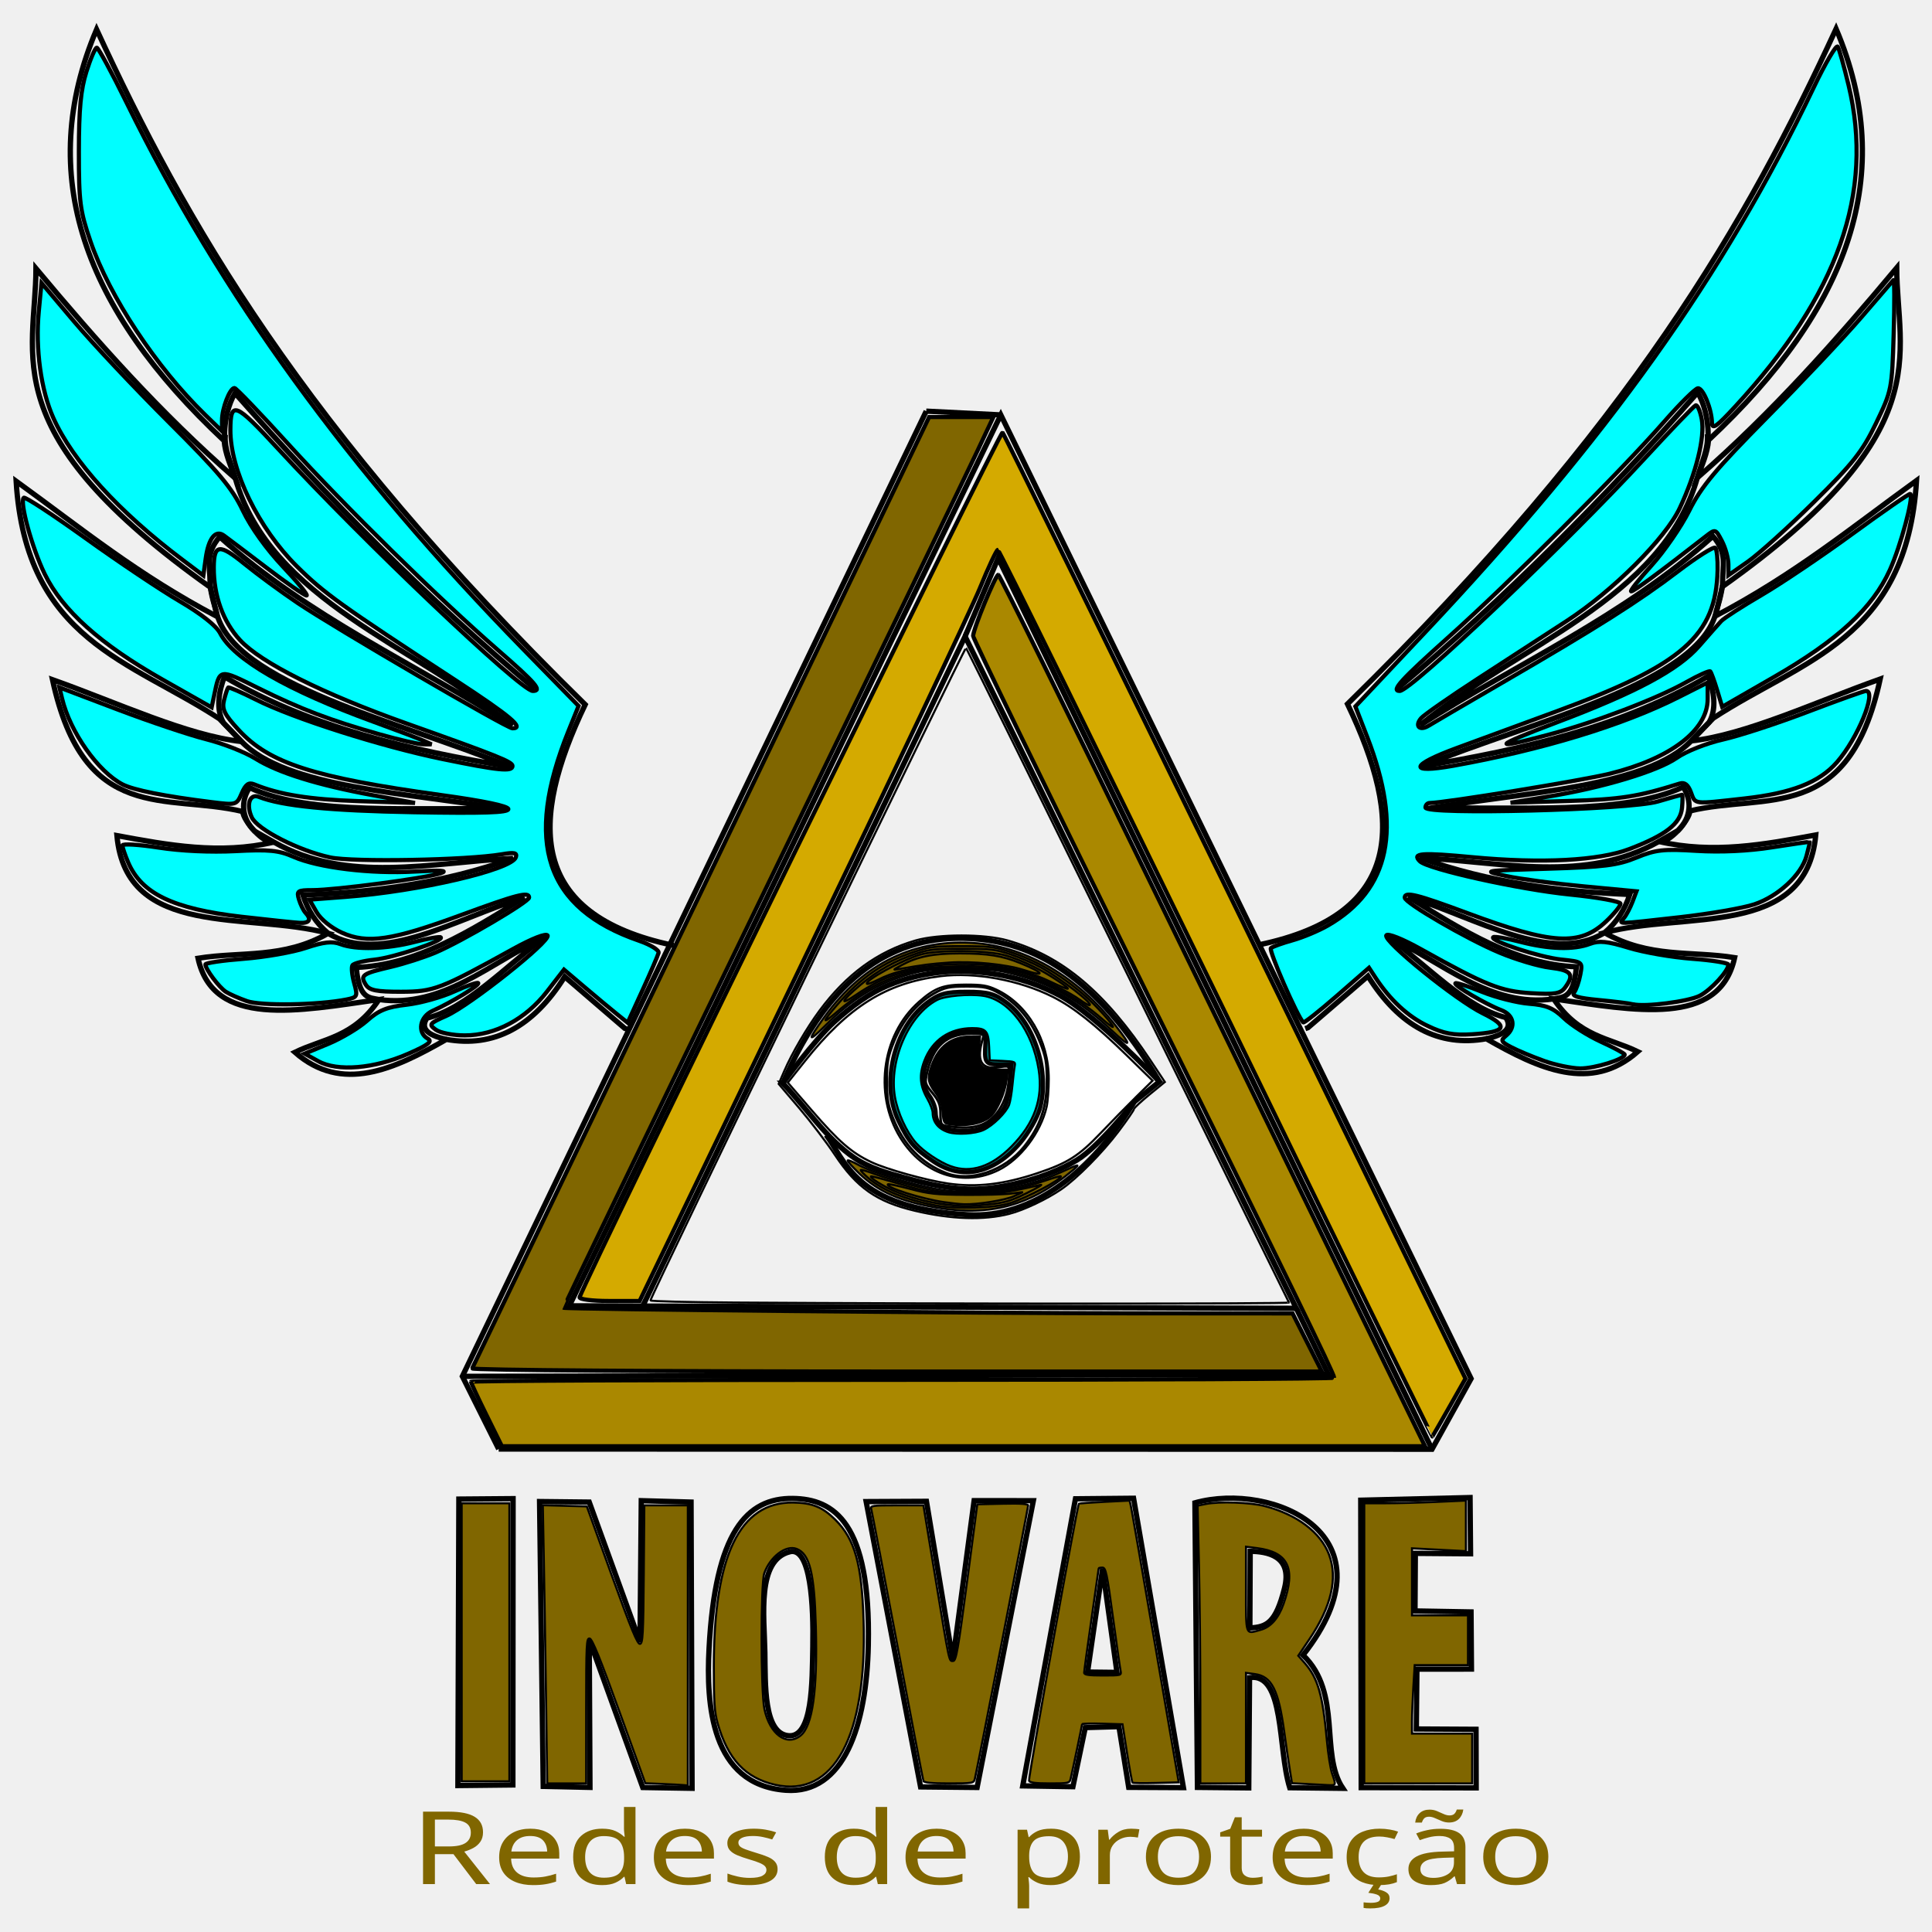
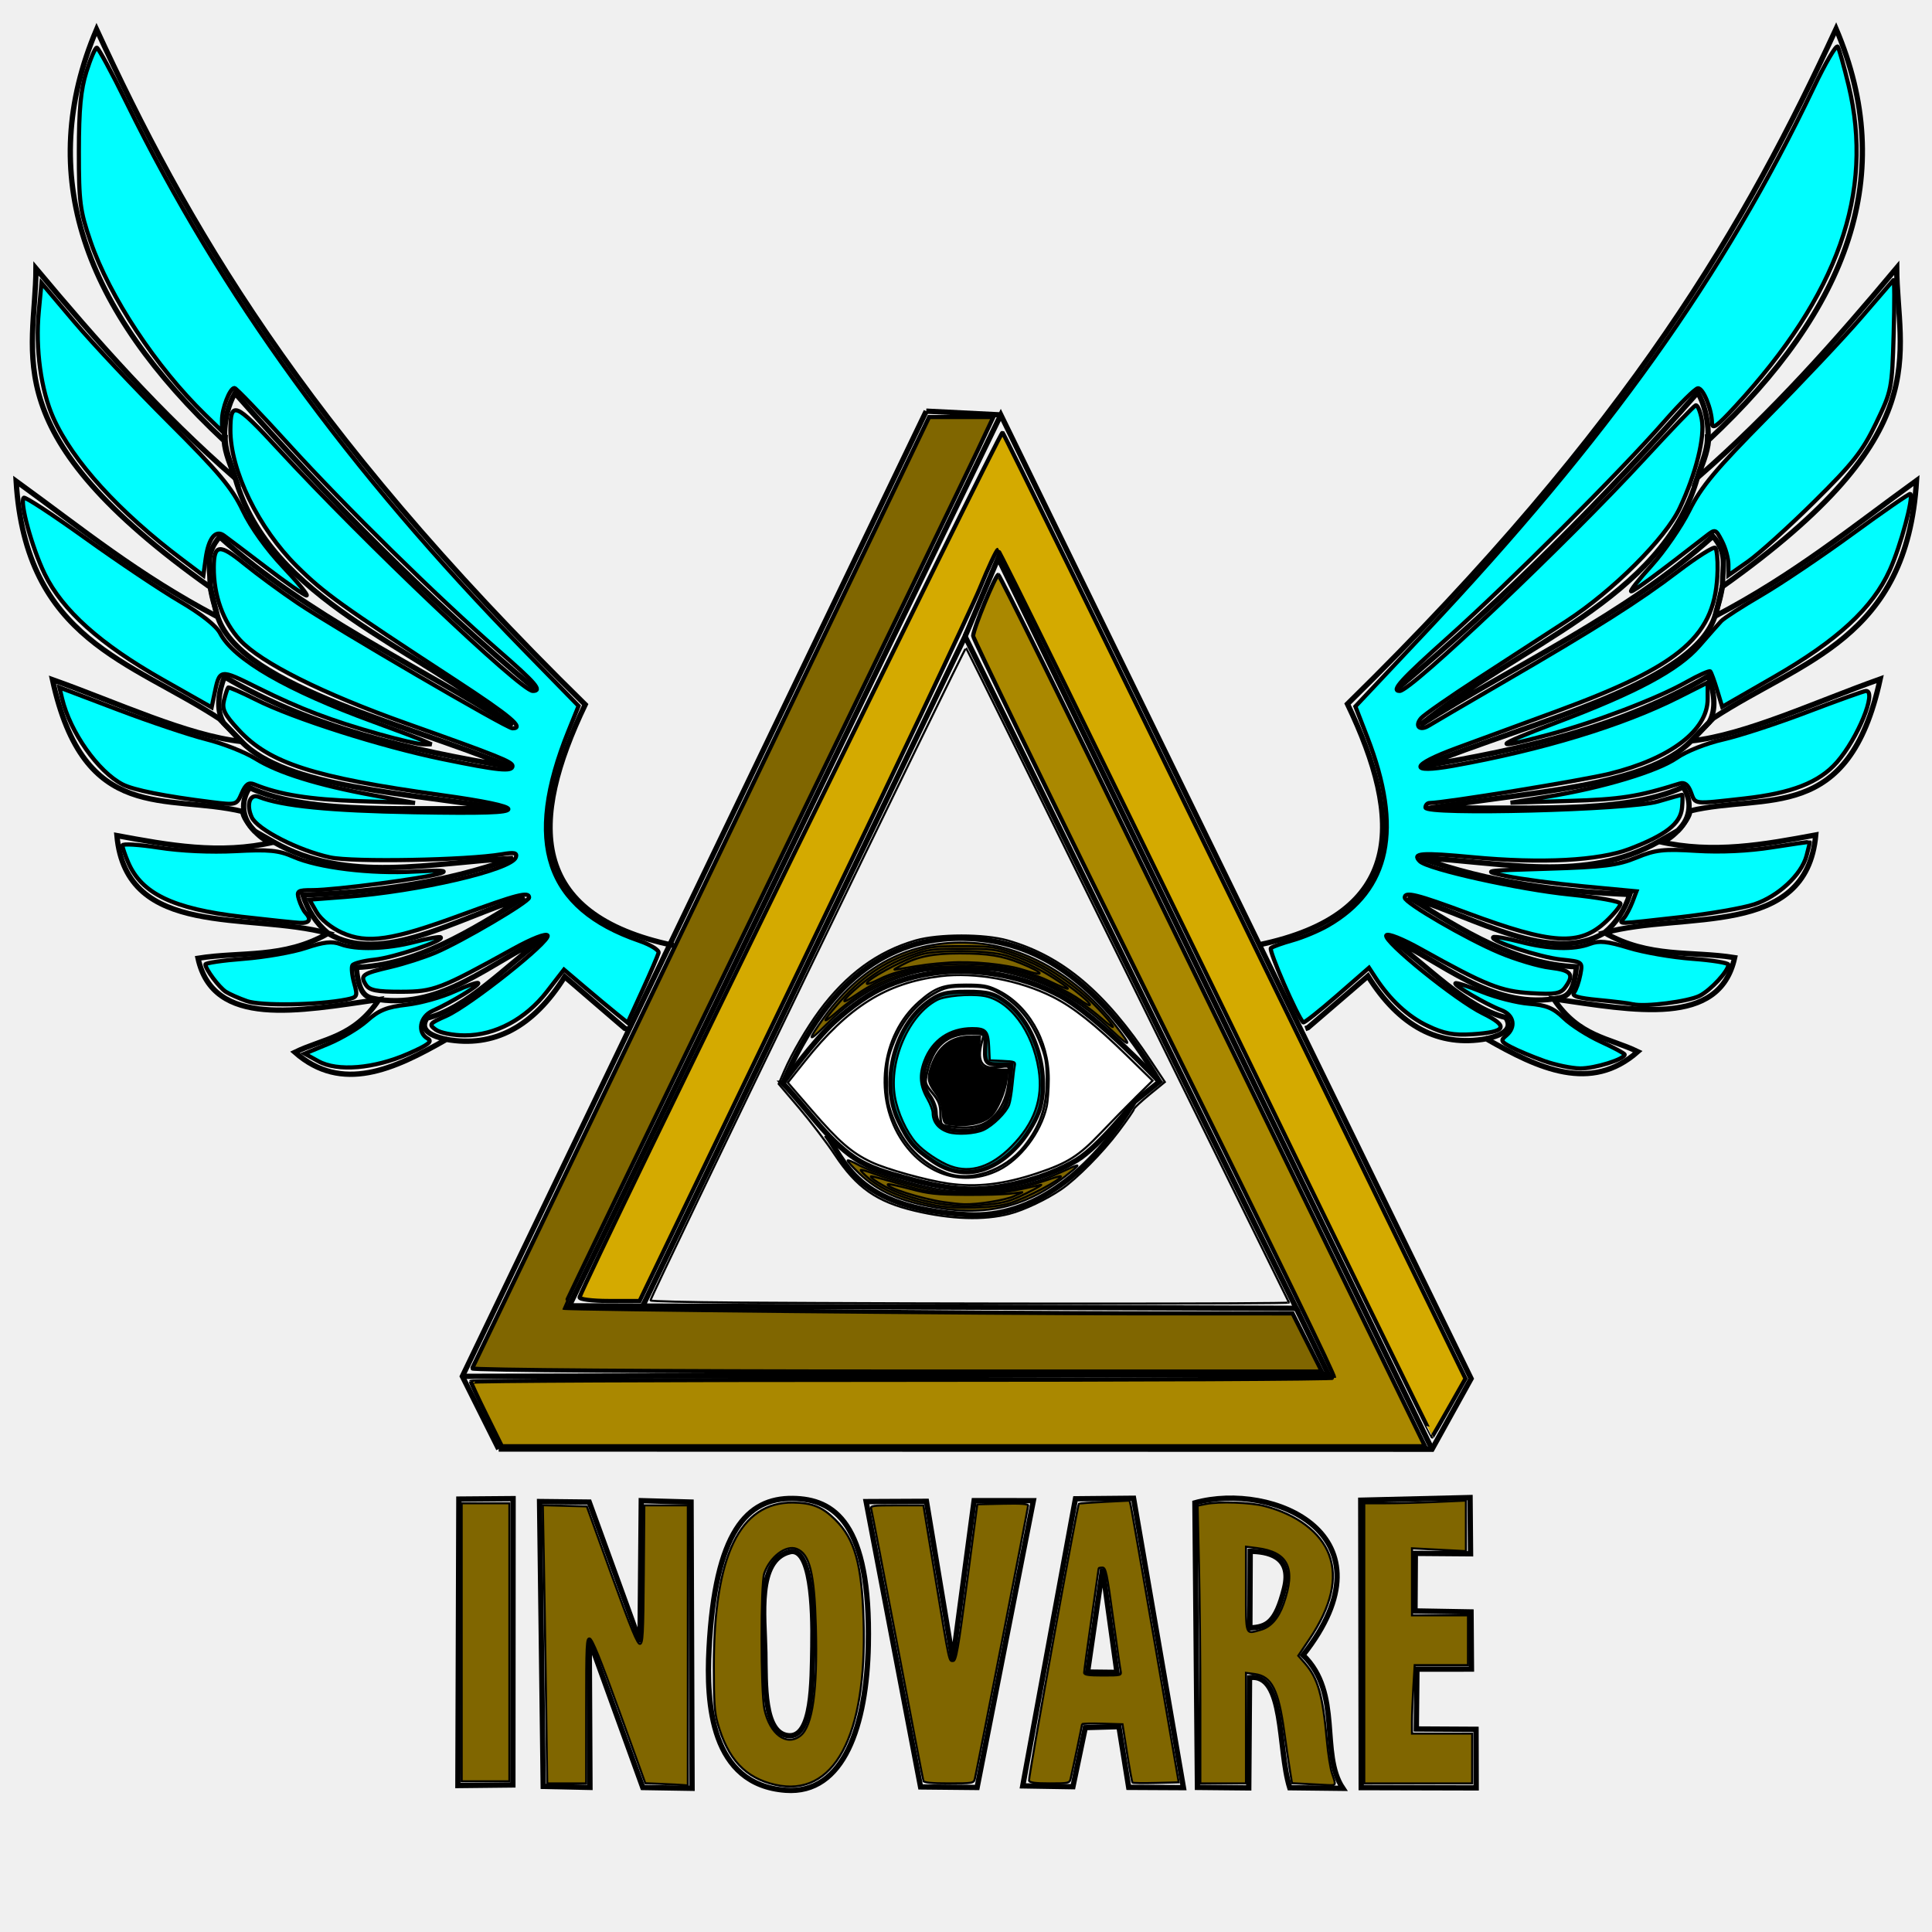
<svg xmlns="http://www.w3.org/2000/svg" width="600px" height="600px" viewBox="0 0 600 600" version="1.1" id="SVGRoot">
  <defs id="defs60090" />
  <g id="layer1">
    <path style="fill:none;stroke:#000000;stroke-width:1.643px;stroke-linecap:butt;stroke-linejoin:miter;stroke-opacity:1" d="m 154.869,450.008 289.855,0.061 12.135,-21.924 L 310.811,128.852 176.814,405.529 402.582,406.31 299.718,197.649 199.403,406.025 l -0.594,0.484" id="path259" />
    <path style="fill:none;stroke:#000000;stroke-width:1.643px;stroke-linecap:butt;stroke-linejoin:miter;stroke-opacity:1" d="m 287.652,127.686 -144.064,299.748 11.281,22.574 v 0" id="path261" />
    <path style="fill:none;stroke:#000000;stroke-width:1.643px;stroke-linecap:butt;stroke-linejoin:miter;stroke-opacity:1" d="m 143.588,427.434 268.962,-0.578 -9.969,-20.545 v 0" id="path263" />
    <path style="fill:none;stroke:#000000;stroke-width:1.643px;stroke-linecap:butt;stroke-linejoin:miter;stroke-opacity:1" d="M 299.718,197.649 309.992,173.32 444.724,450.068" id="path265" />
    <path style="fill:none;stroke:#000000;stroke-width:1.643px;stroke-linecap:butt;stroke-linejoin:miter;stroke-opacity:1" d="m 287.652,127.686 23.159,1.166 v 0" id="path267" />
    <path style="fill:none;stroke:#000000;stroke-width:1.643px;stroke-linecap:butt;stroke-linejoin:miter;stroke-opacity:1" d="m 243.105,336.42 c 0,0 9.919,-13.579 15.903,-18.999 5.232,-4.739 10.953,-9.041 17.195,-11.557 7.945,-3.202 16.55,-4.57 24.938,-4.161 9.588,0.467 19.345,2.815 28.076,7.514 11.607,6.247 30.859,26.707 30.859,26.707 l -7.834,6.258 c 0,0 -10.833,13.85 -17.791,18.08 -9.492,5.771 -22.886,8.774 -31.113,9.009 -7.494,0.214 -14.991,-1.483 -22.294,-3.477 -5.39,-1.472 -10.946,-2.96 -15.737,-6.223 -8.555,-5.827 -14.802,-15.434 -22.203,-23.151 z" id="path269" />
    <path style="fill:none;stroke:#000000;stroke-width:1.643px;stroke-linecap:butt;stroke-linejoin:miter;stroke-opacity:1" d="M 315.645,351.957 Z" id="path911" />
    <path style="fill:none;stroke:#000000;stroke-width:1.643px;stroke-linecap:butt;stroke-linejoin:miter;stroke-opacity:1" d="m 243.105,336.42 c 14.769,-34.22 35.179,-46.16 58.202,-44.953 19.363,1.016 38.869,11.067 58.77,44.457 v 0" id="path4502" />
    <path style="fill:none;stroke:#000000;stroke-width:1.643px;stroke-linecap:butt;stroke-linejoin:miter;stroke-opacity:1" d="m 256.554,352.488 c 5.862,7.408 8.481,22.793 44.185,24.764 19.901,1.098 38.333,-13.391 51.504,-35.07" id="path5050" />
    <path style="fill:none;stroke:#000000;stroke-width:1.643px;stroke-linecap:butt;stroke-linejoin:miter;stroke-opacity:1" d="m 391.01,293.416 c 45.345,-9.486 44.832,-38.541 27.464,-74.788 88.674,-86.969 124.207,-150.116 151.743,-209.678 19.102,45.041 4.171,86.781 -39.627,127.742 -0.298,4.003 -2.066,7.832 -3.468,11.704 23.432,-20.441 43.058,-42.647 61.917,-65.208 0.089,27.351 13.368,51.07 -54.167,99.027 l -2.132,9.097 c 24.726,-12.981 42.101,-27.32 62.459,-42.076 -3.041,49.431 -35.558,55.713 -63.122,73.793 l -6.862,7.074 c 16.9,-1.876 38.725,-12.126 58.695,-19.222 -9.827,45.313 -35.389,35.265 -59.103,40.96 -0.066,2.801 -6.522,10.302 -9.646,9.491 16.865,3.915 32.798,0.921 48.738,-2.024 -2.904,32.248 -40.83,23.626 -65.599,30.356 13.869,7.955 26.972,5.579 40.411,7.737 -4.726,21.741 -31.174,16.397 -56.203,12.822 7.838,11.812 17.254,12.062 26.115,16.377 -14.584,12.829 -30.743,5.324 -47.042,-4.004 -14.73,2.647 -26.979,-3.845 -36.752,-19.46 l -18.64,16.03 -0.818,0.284" id="path5903" />
    <path style="fill:none;stroke:#000000;stroke-width:1.643px;stroke-linecap:butt;stroke-linejoin:miter;stroke-opacity:1" d="m 434.134,213.726 c 33.186,-27.849 63.96,-58.794 93.096,-91.84 4.326,7.294 3.118,17.678 3.016,12.984 0.353,4.323 -1.606,8.188 -3.126,13.526 -10.769,37.824 -56.051,52.087 -86.067,76.81 30.407,-19.346 63.115,-33.733 90.927,-58.672 4.497,5.113 2.999,9.332 2.987,14.213 -0.006,3.102 -1.943,9.019 -1.943,9.019 -4.813,22.347 -57.11,34.182 -91.392,48.209 31.473,-5.314 61.835,-12.069 88.885,-27.986 1.736,4.554 2.73,10.11 0.252,14.353 l -5.557,5.76 c -13.906,14.415 -51.608,15.904 -82.014,21.02 27.984,-0.865 60.233,2.227 79.53,-6.701 2.684,4.062 2.621,9.359 -1.573,13.489 l -5.997,3.42 c -22.796,12.999 -48.525,6.357 -74.244,5.047 21.889,7.832 43.591,10.501 65.228,11.412 -1.513,4.675 -4.049,8.684 -7.846,11.873 -16.554,10.058 -39.895,-4.731 -60.953,-11.16 16.834,10.536 33.672,21.051 52.222,21.742 -0.881,9.998 -4.114,9.341 -7.062,9.977 -19.689,2.799 -34.677,-11.532 -51.455,-19.339 12.185,9.061 24.323,22.147 36.581,25.112 1.924,2.917 0.408,5.208 -6.053,6.6 v 0" id="path7360" />
    <path style="fill:none;stroke:#000000;stroke-width:1.643px;stroke-linecap:butt;stroke-linejoin:miter;stroke-opacity:1" d="m 527.571,137.59 c 0,0 0,0 0,0 z" id="path11618" />
    <path style="fill:none;stroke:#000000;stroke-width:1.643px;stroke-linecap:butt;stroke-linejoin:miter;stroke-opacity:1" d="M 209.199,293.607 C 163.854,284.121 164.368,255.066 181.735,218.819 93.061,131.85 57.529,68.704 29.993,9.142 10.89,54.183 25.822,95.922 69.62,136.883 c 0.298,4.003 2.066,7.832 3.468,11.704 C 49.656,128.147 30.03,105.941 11.171,83.38 11.082,110.731 -2.197,134.449 65.338,182.407 l 2.132,9.097 C 42.743,178.522 25.368,164.184 5.01,149.428 c 3.041,49.431 35.558,55.713 63.122,73.793 l 6.862,7.074 c -16.9,-1.876 -38.725,-12.126 -58.695,-19.222 9.827,45.313 35.389,35.265 59.103,40.96 0.066,2.801 6.522,10.302 9.646,9.491 -16.865,3.915 -32.798,0.921 -48.738,-2.024 2.904,32.248 40.83,23.626 65.599,30.356 -13.869,7.955 -26.972,5.579 -40.411,7.737 4.726,21.741 31.174,16.397 56.203,12.822 -7.838,11.812 -17.254,12.062 -26.115,16.377 14.584,12.829 30.743,5.324 47.042,-4.004 14.73,2.647 26.979,-3.845 36.752,-19.46 l 18.64,16.03 0.818,0.285" id="path5903-3" />
    <path style="fill:none;stroke:#000000;stroke-width:1.643px;stroke-linecap:butt;stroke-linejoin:miter;stroke-opacity:1" d="m 166.075,213.917 c -33.186,-27.849 -63.96,-58.794 -93.096,-91.84 -4.326,7.294 -3.118,17.678 -3.016,12.984 -0.353,4.323 1.606,8.188 3.126,13.526 10.769,37.824 56.051,52.087 86.067,76.81 -30.407,-19.346 -63.115,-33.733 -90.927,-58.672 -4.497,5.113 -2.999,9.332 -2.987,14.213 0.006,3.102 1.943,9.019 1.943,9.019 4.813,22.347 57.11,34.182 91.392,48.209 -31.473,-5.314 -61.835,-12.069 -88.885,-27.986 -1.736,4.554 -2.73,10.11 -0.252,14.353 l 5.557,5.76 c 13.906,14.415 51.608,15.904 82.014,21.02 -27.984,-0.865 -60.233,2.227 -79.53,-6.701 -2.684,4.062 -2.621,9.359 1.573,13.489 l 5.997,3.42 c 22.796,12.999 48.525,6.358 74.244,5.047 -21.889,7.832 -43.591,10.501 -65.228,11.412 1.513,4.675 4.049,8.685 7.846,11.873 16.554,10.058 39.895,-4.731 60.953,-11.16 -16.834,10.536 -33.672,21.051 -52.222,21.742 0.881,9.998 4.114,9.341 7.062,9.977 19.69,2.799 34.677,-11.532 51.455,-19.339 -12.185,9.061 -24.323,22.147 -36.581,25.112 -1.924,2.917 -0.408,5.208 6.053,6.6 v 0" id="path7360-6" />
    <path style="fill:none;stroke:#000000;stroke-width:1.643px;stroke-linecap:butt;stroke-linejoin:miter;stroke-opacity:1" d="m 72.638,137.781 c 0,0 0,0 0,0 z" id="path11618-1" />
    <path style="fill:none;stroke:#000000;stroke-width:1.643px;stroke-linecap:butt;stroke-linejoin:miter;stroke-opacity:1" d="m 142.5,465.551 -0.298,88.966 17.076,-0.181 0.07,-88.921 z" id="path15143" />
    <path style="fill:none;stroke:#000000;stroke-width:1.643px;stroke-linecap:butt;stroke-linejoin:miter;stroke-opacity:1" d="M 158.641,466.775 Z" id="path15145" />
    <path style="fill:none;stroke:#000000;stroke-width:1.643px;stroke-linecap:butt;stroke-linejoin:miter;stroke-opacity:1" d="M 158.641,466.775 Z" id="path15147" />
    <path style="fill:none;stroke:#000000;stroke-width:1.643px;stroke-linecap:butt;stroke-linejoin:miter;stroke-opacity:1" d="m 167.563,466.318 15.429,0.166 15.77,43.466 0.386,-43.903 15.468,0.436 0.316,88.891 -15.311,-0.248 -16.623,-45.94 0.225,45.908 -14.522,-0.313 z" id="path15787" />
    <path style="fill:none;stroke:#000000;stroke-width:1.643px;stroke-linecap:butt;stroke-linejoin:miter;stroke-opacity:1" d="m 220.2,512.028 c -0.893,17.021 0.471,42.237 23.792,43.953 18.191,1.339 25.156,-20.305 25.669,-45.062 0.791,-38.213 -10.736,-45.392 -23.443,-45.563 -14.32,-0.193 -24.116,10.431 -26.018,46.672 z" id="path16554" />
    <path style="fill:none;stroke:#000000;stroke-width:1.643px;stroke-linecap:butt;stroke-linejoin:miter;stroke-opacity:1" d="m 268.991,466.336 16.902,88.609 17.558,0.169 17.469,-89.063 -18.398,-0.02 -6.606,49.524 -8.195,-49.307 z" id="path17558" />
    <path style="fill:none;stroke:#000000;stroke-width:1.643px;stroke-linecap:butt;stroke-linejoin:miter;stroke-opacity:1" d="m 317.622,554.62 16.372,-89.156 18.044,-0.169 15.487,89.868 -16.998,-0.086 -3.027,-18.853 -10.455,0.297 -3.838,18.355 z" id="path17593" />
    <path style="fill:none;stroke:#000000;stroke-width:1.643px;stroke-linecap:butt;stroke-linejoin:miter;stroke-opacity:1" d="m 337.751,519.272 9.13,0.103 -4.466,-32.207 z" id="path17595" />
    <path style="fill:none;stroke:#000000;stroke-width:1.643px;stroke-linecap:butt;stroke-linejoin:miter;stroke-opacity:1" d="m 371.091,466.712 0.785,88.38 15.936,0.154 0.246,-34.25 c 10.996,-1.619 8.716,22.041 12.478,34.197 l 16.499,0.189 c -7.261,-10.833 -0.079,-29.542 -12.362,-41.379 29.432,-37.343 -9.43,-53.975 -33.582,-47.291 z" id="path18261" />
    <path style="fill:none;stroke:#000000;stroke-width:1.643px;stroke-linecap:butt;stroke-linejoin:miter;stroke-opacity:1" d="m 388.26,481.772 -0.1,23.796 c 5.187,-0.285 8.024,-1.496 10.74,-12.267 2.6,-10.309 -5.627,-11.463 -10.64,-11.529 z" id="path19588" />
    <path style="fill:none;stroke:#000000;stroke-width:1.643px;stroke-linecap:butt;stroke-linejoin:miter;stroke-opacity:1" d="m 422.589,465.9 0.145,89.257 35.709,0.088 -0.046,-18.194 -18.543,-0.102 0.188,-18.591 16.934,-0.004 -0.131,-17.756 -17.404,-0.306 0.108,-17.882 17.148,0.133 -0.154,-17.465 z" id="path19908" />
    <path style="fill:none;stroke:#000000;stroke-width:1.643px;stroke-linecap:butt;stroke-linejoin:miter;stroke-opacity:1" d="m 245.247,481.926 c -10.254,2.661 -7.909,19.747 -7.707,31.24 0.172,9.79 -0.445,25.041 7.253,25.862 7.641,0.815 7.425,-16.866 7.631,-27.663 0.238,-12.508 -0.577,-31.152 -7.176,-29.44 z" id="path504" />
-     <text xml:space="preserve" style="font-style:normal;font-weight:normal;font-size:35.824px;line-height:1.25;font-family:sans-serif;fill:#806600;fill-opacity:1;stroke:none;stroke-width:0.896" x="112.036" y="665.542" id="text10624" transform="scale(1.137452,0.8791578)">
-       <tspan id="tspan10622" style="font-style:normal;font-variant:normal;font-weight:normal;font-stretch:normal;font-family:AnjaliOldLipi;-inkscape-font-specification:AnjaliOldLipi;stroke-width:0.896" x="112.036" y="665.542">Redes de proteção</tspan>
-     </text>
    <path style="fill:none;fill-opacity:1;stroke:#000000;stroke-width:0.772" d="m 293.858,364.332 c -7.766,-3.043 -13.256,-8.732 -16.579,-17.181 -1.526,-3.881 -1.873,-6 -1.88,-11.471 -0.006,-5.776 0.298,-7.47 2.191,-12.163 2.635,-6.534 7.027,-11.843 12.352,-14.927 3.376,-1.955 4.8,-2.269 10.317,-2.269 5.56,0 6.93,0.306 10.429,2.333 5.369,3.109 9.587,8.227 12.25,14.863 1.88,4.683 2.187,6.399 2.181,12.163 -0.012,8.18 -2.065,14.141 -7.041,20.415 -5.928,7.474 -16.761,11.159 -24.219,8.237 z m 10.468,-14.849 c 5.423,-1.776 9.09,-8.284 9.09,-16.131 0,-2.439 -0.005,-2.442 -3.453,-1.883 -5.351,0.868 -6.977,-2.24 -4.711,-9 0.435,-1.298 0.012,-1.466 -3.673,-1.449 -7.551,0.034 -11.761,3.763 -13.685,12.124 -0.736,3.197 -0.665,3.459 1.709,6.326 2.021,2.442 2.476,3.63 2.476,6.467 0,3.293 0.122,3.494 2.311,3.815 4.521,0.662 7.325,0.586 9.935,-0.269 z" id="path51948-6" />
    <path style="fill:#806600;stroke:#000000;stroke-width:1.289" d="m 146.638,424.972 c 0.283,-0.532 32.329,-67.226 71.213,-148.209 L 288.55,129.522 h 9.972 9.972 l -5.002,10.632 c -2.751,5.848 -32.823,68.047 -66.826,138.219 -34.004,70.173 -61.728,127.67 -61.609,127.771 0.499,0.425 130.434,1.692 176.439,1.721 l 49.924,0.031 4.543,9.021 4.543,9.021 H 278.315 c -72.705,1e-5 -131.96,-0.435 -131.677,-0.967 z" id="path60528" />
    <path style="fill:#aa8800;stroke:#000000;stroke-width:1.289" d="m 151.069,439.45 c -2.636,-5.328 -4.793,-9.967 -4.793,-10.31 0,-0.343 60.314,-0.623 134.032,-0.623 73.718,0 134.032,-0.297 134.032,-0.661 0,-1.182 -14.284,-30.49 -63.626,-130.542 -26.673,-54.087 -48.497,-98.999 -48.497,-99.805 0,-2.094 6.944,-18.978 7.813,-18.997 0.399,-0.009 21.822,43.335 47.608,96.32 25.786,52.985 55.439,113.879 65.895,135.321 l 19.012,38.985 H 299.204 155.862 Z" id="path60715" />
    <path style="fill:#d4aa00;stroke:#000000;stroke-width:1.289" d="m 377.61,308.539 c -36.859,-75.772 -67.338,-137.77 -67.731,-137.772 -0.393,-0.002 -2.905,5.36 -5.581,11.917 -2.677,6.557 -27.546,59.042 -55.265,116.634 l -50.398,104.713 h -9.533 c -5.243,0 -9.339,-0.531 -9.103,-1.18 2.985,-8.197 130.675,-269.237 131.349,-268.519 0.511,0.544 33.069,66.874 72.35,147.398 l 71.421,146.408 -5.039,8.889 c -2.771,4.889 -5.132,8.977 -5.246,9.085 -0.114,0.108 -30.365,-61.8 -67.224,-137.572 z" id="path60791" />
    <path style="fill:#00feff;stroke:#000000;stroke-width:1.289;fill-opacity:1" d="m 135.329,319.781 c -2.251,-1.646 -2.023,-1.942 3.298,-4.3 7.287,-3.23 32.489,-23.247 31.429,-24.963 -0.472,-0.764 -4.85,0.945 -10.679,4.168 -22.709,12.558 -24.635,13.293 -34.856,13.313 -7.564,0.014 -9.798,-0.431 -10.909,-2.176 -1.865,-2.929 -1.106,-3.473 7.736,-5.535 4.154,-0.969 10.447,-2.994 13.985,-4.5 8.177,-3.48 28.986,-15.721 28.986,-17.051 0,-1.927 -3.733,-0.967 -21.091,5.42 -21.495,7.91 -29.124,9.045 -37.017,5.508 -3.293,-1.476 -6.62,-4.174 -7.904,-6.409 l -2.218,-3.861 11.239,-0.856 c 22.843,-1.74 51.583,-8.428 52.876,-12.305 0.469,-1.406 -0.465,-1.602 -4.411,-0.927 -10.771,1.843 -46.206,2.489 -53.254,0.97 -9.81,-2.114 -22.643,-8.68 -24.37,-12.47 -1.803,-3.958 -0.579,-7.439 2.224,-6.325 7.138,2.835 21.986,4.304 48.163,4.766 21.614,0.382 29.32,0.126 29.32,-0.971 0,-0.947 -7.629,-2.541 -20.943,-4.377 -39.599,-5.46 -53.272,-9.858 -62.805,-20.2 -4.495,-4.877 -5.263,-6.449 -4.544,-9.313 0.476,-1.895 1.049,-3.629 1.274,-3.854 0.225,-0.225 4.084,1.446 8.576,3.713 11.604,5.858 38.933,14.571 57.97,18.482 17.497,3.595 21.761,4.015 21.761,2.144 0,-1.282 -4.67,-3.154 -32.864,-13.174 -26.098,-9.275 -45.291,-18.885 -51.78,-25.924 -5.256,-5.702 -8.178,-13.825 -8.128,-22.596 0.041,-7.196 1.75,-7.39 9.5,-1.078 3.991,3.251 11.457,8.737 16.589,12.191 11.597,7.803 64.886,38.891 66.666,38.891 3.867,0 -0.557,-3.734 -17.703,-14.941 C 105.7,187.878 100.695,184.285 92.232,175.917 80.271,164.09 71.492,146.079 71.547,133.476 c 0.039,-9.137 1.484,-8.555 14.896,5.992 26.338,28.567 75.302,75.112 79.016,75.112 3.057,0 1.013,-2.397 -10.845,-12.72 -18.53,-16.132 -47.372,-44.473 -65.092,-63.962 -8.701,-9.569 -16.216,-17.398 -16.7,-17.398 -1.433,0 -3.872,6.291 -3.872,9.988 v 3.423 l -5.248,-5.094 C 48.497,114.056 33.992,92.122 28.114,75.005 24.834,65.45 24.488,62.773 24.498,47.04 c 0.009,-13.188 0.577,-19.192 2.347,-24.809 1.285,-4.076 2.729,-7.409 3.211,-7.407 0.481,0.002 4.645,7.68 9.252,17.063 C 68.608,91.556 108.038,145.876 162.622,201.766 l 17.063,17.472 -3.126,7.738 c -14.03,34.734 -7.169,55.159 21.895,65.184 3.553,1.226 6.288,2.913 6.077,3.75 -0.211,0.837 -2.459,6.062 -4.996,11.612 l -4.613,10.091 -3.557,-2.865 c -1.956,-1.576 -6.405,-5.286 -9.886,-8.244 l -6.329,-5.379 -5.259,6.797 c -6.645,8.588 -16.095,13.627 -25.554,13.627 -3.624,0 -7.677,-0.795 -9.006,-1.768 z" id="path60867" />
    <path style="fill:#00feff;fill-opacity:1;stroke:#000000;stroke-width:1.289" d="m 443.328,318.59 c -6.083,-2.901 -11.617,-8.028 -16.167,-14.979 l -2,-3.056 -9.988,8.711 c -5.493,4.791 -10.199,8.5 -10.457,8.241 -1.86,-1.865 -10.798,-22.416 -10.031,-23.063 0.532,-0.448 3.578,-1.543 6.767,-2.433 3.19,-0.89 8.132,-2.964 10.983,-4.61 19.251,-11.114 23.195,-30.06 12.178,-58.494 l -3.687,-9.515 21.373,-22.704 C 499.185,136.26 535.472,85.414 563.238,27.223 c 3.679,-7.71 7.051,-13.431 7.494,-12.715 0.443,0.717 1.968,6.155 3.39,12.084 7.968,33.24 -3.26,64.977 -35.275,99.707 -5.708,6.192 -7.138,7.193 -7.179,5.025 -0.08,-4.294 -2.738,-10.833 -4.365,-10.737 -0.817,0.048 -5.545,4.732 -10.506,10.407 -13.42,15.351 -48.21,50.111 -66.788,66.728 -14.977,13.398 -18.121,16.857 -15.322,16.857 3.489,0 51.692,-45.743 76.052,-72.171 8.167,-8.86 15.303,-16.292 15.857,-16.515 0.554,-0.223 1.408,1.728 1.897,4.334 1.034,5.513 -1.73,16.677 -6.82,27.545 -4.409,9.414 -20.757,25.735 -35.162,35.103 -6.025,3.918 -18.313,11.897 -27.307,17.73 -8.994,5.833 -17.051,11.448 -17.904,12.476 -2.041,2.459 -0.381,4.019 2.418,2.272 1.208,-0.754 11.476,-6.759 22.817,-13.343 29.554,-17.158 42.352,-25.263 54.567,-34.556 5.912,-4.498 11.132,-7.794 11.599,-7.326 0.467,0.468 0.789,3.557 0.715,6.864 -0.458,20.444 -10.775,29.492 -50.127,43.96 -9.924,3.648 -23.729,8.721 -30.678,11.273 -14.757,5.419 -15.389,8.113 -1.313,5.596 27.509,-4.919 52.63,-12.556 69.89,-21.248 l 9.142,-4.604 v 5.126 c 0,9.735 -11.562,18.534 -30.485,23.203 -8.442,2.083 -51.458,9.078 -55.822,9.078 -0.731,0 -1.33,0.638 -1.33,1.417 0,2.373 63.326,0.726 72.171,-1.878 3.899,-1.148 7.27,-2.093 7.492,-2.102 0.222,-0.009 0.222,1.851 0,4.132 -0.473,4.857 -5.025,8.407 -16.311,12.719 -9.5,3.63 -27.263,4.565 -48.607,2.558 -16.108,-1.514 -19.037,-1.293 -16.497,1.248 2.459,2.459 30.861,8.76 46.578,10.334 8.66,0.867 15.746,2.151 15.746,2.853 0,0.702 -2.014,3.176 -4.476,5.498 -8.181,7.716 -16.77,7.209 -42.962,-2.537 -15.786,-5.874 -19.577,-6.815 -19.577,-4.859 0,1.645 19.175,12.787 29.399,17.083 5.137,2.158 12.223,4.266 15.746,4.683 6.644,0.787 7.641,2.084 4.696,6.111 -1.44,1.97 -3.113,2.253 -10.632,1.802 -9.395,-0.564 -13.988,-2.402 -34.266,-13.714 -5.616,-3.133 -10.214,-4.966 -10.657,-4.249 -1.089,1.763 21.662,20.166 29.949,24.226 8.266,4.05 7.369,5.831 -3.274,6.497 -5.835,0.365 -8.815,-0.195 -13.883,-2.612 z" id="path66180" />
    <path style="fill:#00feff;fill-opacity:1;stroke:#000000;stroke-width:1.289" d="m 504.322,285.098 c 0.755,-0.909 1.94,-3.146 2.633,-4.971 l 1.261,-3.318 -16.33,-1.539 c -8.981,-0.846 -19.81,-2.287 -24.062,-3.202 -7.731,-1.662 -7.727,-1.663 12.888,-2.281 17.358,-0.52 21.706,-1.066 27.483,-3.446 5.964,-2.457 8.411,-2.732 18.687,-2.095 7.493,0.464 16.073,0.063 23.424,-1.096 6.379,-1.005 11.657,-1.761 11.727,-1.68 0.07,0.082 -0.38,2.03 -1.001,4.329 -1.596,5.906 -8.802,12.586 -16.245,15.058 -3.49,1.159 -13.825,2.948 -22.966,3.975 -20.311,2.282 -19.158,2.264 -17.498,0.265 z" id="path66219" />
    <path style="fill:#00feff;fill-opacity:1;stroke:#000000;stroke-width:1.289" d="m 480.712,247.405 c 16.999,-2.763 34.06,-7.896 40.038,-12.046 2.962,-2.056 9.227,-4.538 14.41,-5.708 5.043,-1.139 16.836,-4.995 26.207,-8.57 9.371,-3.575 17.53,-6.5 18.132,-6.5 3.479,0 -2.539,14.751 -9.038,22.153 -5.519,6.286 -14.011,9.603 -28.803,11.25 -16.122,1.795 -15.057,1.922 -16.537,-1.973 -0.899,-2.365 -1.944,-3.157 -3.512,-2.664 -12.963,4.076 -18.257,4.906 -34.452,5.396 l -18.043,0.547 z" id="path66258" />
    <path style="fill:#00feff;fill-opacity:1;stroke:#000000;stroke-width:1.289" d="m 483.351,224.393 c 24.884,-9.392 37.913,-16.377 44.353,-23.779 2.876,-3.305 5.948,-6.779 6.827,-7.72 0.879,-0.941 6.527,-4.586 12.552,-8.1 6.025,-3.514 18.784,-12.109 28.353,-19.1 9.569,-6.991 17.594,-12.526 17.833,-12.301 1.078,1.017 -3.013,16.214 -6.36,23.622 -5.342,11.824 -16.211,21.859 -36.029,33.263 l -16.04,9.23 -1.583,-5.229 c -0.871,-2.876 -1.827,-5.473 -2.125,-5.771 -0.298,-0.298 -3.645,1.206 -7.438,3.342 -9.165,5.162 -28.066,12.373 -42.711,16.297 -18.21,4.879 -17.493,3.742 2.369,-3.755 z" id="path66297" />
    <path style="fill:#00feff;fill-opacity:1;stroke:#000000;stroke-width:1.289" d="m 512.869,175.646 c 3.983,-4.402 9.275,-12.086 11.759,-17.076 3.692,-7.418 8.113,-12.715 24.246,-29.049 10.851,-10.987 23.966,-24.905 29.143,-30.931 5.177,-6.025 9.678,-11.245 10.002,-11.599 0.324,-0.354 0.358,7.185 0.075,16.754 -0.504,17.079 -0.605,17.588 -5.478,27.709 -4.21,8.744 -7.145,12.464 -19.312,24.487 -7.891,7.797 -17.089,16.097 -20.439,18.445 l -6.092,4.269 v -3.366 c 0,-1.851 -0.899,-5.104 -1.998,-7.229 -1.969,-3.808 -2.04,-3.83 -4.968,-1.547 -14.285,11.138 -22.414,17.137 -23.221,17.137 -0.528,0 2.299,-3.602 6.283,-8.003 z" id="path66336" />
    <path style="fill:#00feff;fill-opacity:1;stroke:#000000;stroke-width:1.289" d="m 507.131,311.875 c -1.063,-0.265 -5.878,-0.856 -10.699,-1.314 -6.4,-0.607 -8.449,-1.237 -7.592,-2.333 0.646,-0.826 1.516,-3.308 1.933,-5.516 0.758,-4.013 0.756,-4.015 -5.94,-4.718 -6.676,-0.7 -22.23,-5.807 -21.107,-6.93 0.325,-0.325 4.073,0.312 8.33,1.415 9.015,2.336 16.687,2.563 21.735,0.644 2.812,-1.069 5.393,-0.806 12.005,1.223 4.633,1.421 13.498,2.956 19.7,3.411 6.202,0.454 11.277,1.276 11.277,1.825 0,1.963 -5.444,7.874 -8.895,9.658 -3.514,1.817 -17.106,3.544 -20.747,2.636 z" id="path66375" />
    <path style="fill:#00feff;fill-opacity:1;stroke:#000000;stroke-width:1.289" d="m 479.42,329.443 c -3.546,-1.277 -8.083,-3.18 -10.083,-4.228 -3.222,-1.688 -3.405,-2.097 -1.608,-3.588 3.19,-2.648 2.468,-6.42 -1.516,-7.923 -4.682,-1.765 -14.833,-7.717 -14.215,-8.334 0.267,-0.267 4.001,0.934 8.297,2.669 4.296,1.735 10.845,3.392 14.553,3.682 5.362,0.419 7.575,1.332 10.814,4.463 2.24,2.165 7.407,5.46 11.482,7.323 4.076,1.862 7.41,3.663 7.41,4.002 0,1.44 -9.329,4.347 -13.813,4.304 -2.681,-0.026 -7.775,-1.092 -11.321,-2.369 z" id="path66414" />
    <path style="fill:#00feff;fill-opacity:1;stroke:#000000;stroke-width:1.289" d="m 98.857,329.571 -4.244,-2.347 7.389,-3.063 c 4.064,-1.684 9.454,-4.906 11.977,-7.16 3.648,-3.257 6.17,-4.278 12.309,-4.978 4.247,-0.484 10.859,-2.318 14.695,-4.074 3.836,-1.756 7.221,-2.946 7.523,-2.643 0.587,0.587 -8.276,5.986 -14.152,8.622 -4.005,1.797 -4.87,6.75 -1.508,8.631 1.571,0.879 0.174,1.956 -6.122,4.716 -10.566,4.632 -21.946,5.57 -27.868,2.295 z" id="path66453" />
    <path style="fill:#00feff;fill-opacity:1;stroke:#000000;stroke-width:1.289" d="m 76.672,310.9 c -2.486,-0.877 -5.421,-2.175 -6.522,-2.884 -2.089,-1.345 -6.356,-7.051 -6.356,-8.498 0,-0.46 5.365,-1.25 11.921,-1.755 6.557,-0.506 15.227,-2.027 19.268,-3.38 5.554,-1.86 8.169,-2.148 10.716,-1.18 4.881,1.856 14.426,1.573 23.09,-0.683 4.148,-1.081 7.79,-1.717 8.092,-1.415 1.056,1.056 -14.5,6.292 -20.597,6.933 -3.382,0.355 -6.456,1.143 -6.831,1.751 -0.376,0.608 -0.137,3.083 0.531,5.5 1.15,4.166 1.025,4.433 -2.399,5.118 -8.724,1.745 -26.559,2.03 -30.913,0.494 z" id="path66492" />
    <path style="fill:#00feff;fill-opacity:1;stroke:#000000;stroke-width:1.289" d="M 75.021,284.708 C 53.808,282.27 43.938,277.529 39.786,267.784 c -0.972,-2.281 -1.767,-4.631 -1.767,-5.223 0,-0.592 5.075,-0.288 11.277,0.676 6.828,1.06 16.219,1.49 23.805,1.09 10.433,-0.55 13.451,-0.256 18.043,1.762 7.728,3.395 23.958,5.368 37.687,4.582 8.279,-0.474 10.572,-0.314 7.935,0.552 -4.621,1.518 -32.754,5.219 -39.669,5.219 -4.714,0 -5.054,0.232 -4.248,2.9 0.482,1.595 1.391,3.451 2.02,4.124 1.948,2.084 1.271,3.293 -1.756,3.137 -1.595,-0.082 -9.737,-0.935 -18.093,-1.895 z" id="path66531" />
    <path style="fill:#00feff;fill-opacity:1;stroke:#000000;stroke-width:1.289" d="M 65.727,249.108 C 51.104,247.286 41.487,245.371 38.067,243.603 30.461,239.67 21.738,227.29 19.277,216.936 l -0.819,-3.444 18.107,6.87 c 9.959,3.778 22.334,7.932 27.501,9.231 5.166,1.299 12.003,3.986 15.193,5.971 7.108,4.425 19.343,8.24 36.569,11.403 l 13.048,2.396 -17.398,-0.562 c -15.284,-0.494 -24.735,-2.009 -32.545,-5.219 -1.705,-0.701 -2.653,-0.018 -3.866,2.781 -1.591,3.671 -1.686,3.699 -9.34,2.745 z" id="path66570" />
    <path style="fill:#00feff;fill-opacity:1;stroke:#000000;stroke-width:1.289" d="m 117.971,228.075 c -15.283,-4.31 -24.702,-7.896 -37.775,-14.383 -12.263,-6.086 -11.927,-6.142 -13.694,2.29 l -0.775,3.701 -15.312,-8.673 C 31.16,200.103 19.356,189.521 13.873,178.252 9.943,170.175 6.032,155.924 7.376,154.58 c 0.386,-0.386 9.033,5.28 19.216,12.592 10.183,7.311 23.319,16.106 29.191,19.544 6.713,3.931 11.384,7.622 12.584,9.942 4.204,8.129 20.793,17.706 47.622,27.492 7.088,2.585 14.048,5.22 15.465,5.855 l 2.578,1.155 -2.578,-0.005 c -1.418,-0.003 -7.485,-1.389 -13.484,-3.08 z" id="path66609" />
    <path style="fill:#00feff;fill-opacity:1;stroke:#000000;stroke-width:1.289" d="M 82.671,176.239 C 76.397,171.455 70.468,166.973 69.497,166.28 c -2.585,-1.844 -4.747,0.908 -5.613,7.145 l -0.734,5.292 -6.444,-4.845 C 36.934,159.006 22.556,143.214 16.555,129.774 12.714,121.172 10.952,108.284 12.043,96.783 l 0.844,-8.897 10.249,12.119 c 5.637,6.665 18.784,20.637 29.216,31.049 15.592,15.562 19.693,20.451 23.047,27.479 2.486,5.209 7.371,12.037 12.503,17.477 4.633,4.911 7.918,8.929 7.3,8.929 -0.618,0 -6.257,-3.915 -12.531,-8.699 z" id="path66648" />
    <path style="fill:#008080;fill-opacity:1;stroke:#000000;stroke-width:1.289" d="m 289.852,360.69 c -6.002,-4.073 -7.636,-5.985 -10.876,-12.722 -5.527,-11.495 -1.385,-28.694 8.775,-36.444 3.855,-2.94 5.884,-3.508 12.533,-3.508 6.65,0 8.678,0.568 12.534,3.509 8.593,6.554 13.21,21.374 10.172,32.654 -0.772,2.868 -3.552,7.724 -6.177,10.791 -8.222,9.605 -18.135,11.709 -26.96,5.72 z m 18.954,-13.121 c 3.295,-2.944 4.172,-4.871 4.695,-10.31 l 0.643,-6.69 h -4.03 c -4.144,0 -4.479,-0.557 -4.07,-6.766 0.217,-3.294 -0.117,-3.544 -4.732,-3.544 -5.802,0 -9.941,2.538 -12.635,7.747 -2.44,4.719 -2.452,9.107 -0.034,12.305 1.041,1.376 1.911,3.691 1.933,5.144 0.063,4.053 2.602,5.735 8.655,5.735 4.231,0 6.469,-0.846 9.574,-3.621 z" id="path66687" />
    <path style="fill:#806600;fill-opacity:1;stroke:#000000;stroke-width:0.644" d="m 143.376,510.031 v -43.174 h 7.41 7.41 v 43.174 43.174 h -7.41 -7.41 z" id="path70574" />
    <path style="fill:#806600;fill-opacity:1;stroke:#000000;stroke-width:0.644" d="m 205.559,554.017 -5.155,-0.215 -8.089,-22.366 c -5.936,-16.412 -8.38,-22.422 -9.182,-22.577 -1.012,-0.195 -1.094,1.481 -1.094,22.39 v 22.601 h -6.046 -6.046 l -0.39,-27.547 c -0.215,-15.151 -0.524,-34.589 -0.686,-43.195 l -0.296,-15.648 6.834,0.183 6.834,0.183 7.751,21.45 c 6.012,16.638 7.977,21.406 8.758,21.256 0.886,-0.17 1.028,-2.784 1.178,-21.611 l 0.17,-21.417 h 6.757 6.757 v 43.496 43.496 l -1.45,-0.131 c -0.797,-0.072 -3.77,-0.228 -6.605,-0.346 z" id="path70650" />
    <path style="fill:#806600;fill-opacity:1;stroke:#000000;stroke-width:0.644" d="m 240.678,554.266 c -9.231,-2.115 -14.668,-7.955 -17.828,-19.15 -0.962,-3.408 -1.168,-6.542 -1.163,-17.675 0.015,-34.388 8.074,-51.025 24.61,-50.807 5.943,0.078 9.152,1.385 13.125,5.344 6.074,6.053 8.231,13.757 8.772,31.323 1.106,35.936 -9.266,55.147 -27.515,50.965 z m 7.907,-15.237 c 3.753,-2.952 5.32,-14.039 4.784,-33.831 -0.453,-16.694 -1.926,-22.644 -5.989,-24.189 -3.325,-1.264 -8.205,2.424 -10.029,7.58 -1.141,3.223 -1.105,36.787 0.044,42.184 1.662,7.804 6.876,11.651 11.19,8.257 z" id="path70689" />
    <path style="fill:#806600;fill-opacity:1;stroke:#000000;stroke-width:0.644" d="m 286.76,553.044 c -0.151,-0.443 -3.782,-19.364 -8.069,-42.046 -4.288,-22.682 -7.945,-41.748 -8.126,-42.368 -0.303,-1.033 0.367,-1.128 7.94,-1.128 h 8.271 l 3.746,22.715 c 4.449,26.977 4.157,25.614 5.489,25.614 0.912,0 1.519,-3.452 4.28,-24.326 l 3.217,-24.326 7.894,-0.181 c 5.614,-0.129 7.894,0.033 7.894,0.558 0,0.717 -15.833,81.927 -16.542,84.842 -0.341,1.403 -0.602,1.45 -8.035,1.45 -5.571,0 -7.758,-0.221 -7.957,-0.805 z" id="path70728" />
    <path style="fill:#806600;fill-opacity:1;stroke:#000000;stroke-width:0.644" d="m 319.571,553.001 c -0.281,-0.733 14.98,-85.5 15.485,-86.01 0.103,-0.104 3.686,-0.365 7.963,-0.58 l 7.776,-0.391 0.374,1.546 c 0.206,0.851 3.642,20.54 7.636,43.754 l 7.262,42.207 -7.041,0.183 c -3.872,0.101 -7.168,0.056 -7.324,-0.1 -0.156,-0.156 -0.917,-4.298 -1.691,-9.204 l -1.408,-8.921 -6.278,-0.184 c -3.453,-0.101 -6.278,-0.024 -6.278,0.172 0,0.336 -2.827,13.803 -3.554,16.928 -0.321,1.378 -0.64,1.45 -6.467,1.45 -4.476,0 -6.217,-0.229 -6.455,-0.849 z m 28.433,-34.109 c -0.171,-0.797 -1.245,-8.337 -2.387,-16.754 -1.844,-13.59 -2.207,-15.304 -3.245,-15.304 -0.643,0 -1.169,0.105 -1.169,0.234 0,0.129 -1.015,7.273 -2.255,15.876 -1.24,8.603 -2.255,16.037 -2.255,16.52 0,0.676 1.335,0.878 5.812,0.878 5.69,0 5.805,-0.03 5.501,-1.45 z" id="path70767" />
    <path style="fill:#806600;fill-opacity:1;stroke:#000000;stroke-width:0.644" d="m 405.533,554.017 -4.296,-0.224 -0.702,-4.321 c -0.386,-2.377 -1.137,-7.511 -1.669,-11.41 -1.809,-13.27 -3.926,-17.464 -9.174,-18.167 l -2.739,-0.367 v 17.161 17.161 h -7.088 -7.088 V 529.145 c 0,-13.587 -0.191,-32.994 -0.425,-43.125 l -0.425,-18.421 2.519,-0.513 c 4.207,-0.857 13.844,-0.52 18.306,0.639 10,2.597 17.375,8.153 19.987,15.057 2.775,7.335 0.736,16.137 -6.087,26.271 l -3.462,5.143 1.965,2.238 c 4.146,4.722 5.645,9.94 6.913,24.069 0.375,4.177 1.108,8.817 1.628,10.31 1.287,3.695 1.286,3.699 -1.452,3.556 -1.329,-0.069 -4.35,-0.227 -6.713,-0.35 z m -14.032,-47.852 c 3.156,-0.877 5.53,-3.574 7.128,-8.098 3.891,-11.013 1.471,-16.061 -8.292,-17.295 l -3.383,-0.428 v 13.232 c 0,14.745 -0.293,13.933 4.547,12.588 z" id="path70806" />
    <path style="fill:#806600;fill-opacity:1;stroke:#000000;stroke-width:0.644" d="m 423.684,510.353 v -43.496 l 6.605,-0.002 c 3.633,-10e-4 10.737,-0.191 15.787,-0.422 l 9.182,-0.42 v 7.857 7.857 l -8.377,-0.442 -8.377,-0.442 v 10.407 10.407 h 8.699 8.699 v 7.733 7.733 h -8.279 -8.279 l -0.42,6.866 c -0.231,3.776 -0.42,8.561 -0.42,10.632 v 3.766 h 9.344 9.344 v 7.733 7.733 h -16.754 -16.754 z" id="path70845" />
    <path style="fill:#806600;fill-opacity:1;stroke:#000000;stroke-width:0.644" d="m 290.889,375.044 c -11.072,-1.865 -18.105,-4.951 -23.914,-10.491 -2.059,-1.964 -3.744,-3.82 -3.744,-4.123 0,-0.303 1.522,0.302 3.383,1.346 3.899,2.187 15.575,5.815 23.994,7.457 11.71,2.283 27.093,0.256 38.678,-5.096 5.94,-2.744 6.413,-2.828 3.86,-0.683 -13.024,10.942 -25.615,14.395 -42.258,11.591 z" id="path70884" />
    <path style="fill:#806600;fill-opacity:1;stroke:#000000;stroke-width:0.644" d="m 290.618,374.363 c -9.307,-1.742 -16.409,-4.621 -20.911,-8.474 -1.469,-1.257 -2.549,-2.408 -2.4,-2.557 0.149,-0.149 2.193,0.452 4.541,1.336 2.349,0.884 7.968,2.556 12.486,3.715 7.22,1.852 9.231,2.107 16.593,2.105 8.979,-0.002 15.401,-1.043 23.639,-3.83 2.556,-0.865 4.741,-1.479 4.855,-1.365 0.754,0.754 -10.793,6.855 -15.929,8.416 -5.018,1.525 -16.473,1.852 -22.876,0.653 z" id="path70923" />
    <path style="fill:#806600;fill-opacity:1;stroke:#000000;stroke-width:0.644" d="m 293.465,374.045 c -5.138,-0.601 -11.324,-2.252 -15.927,-4.252 -3.451,-1.499 -7.484,-4.053 -7.064,-4.473 0.125,-0.125 4.274,0.968 9.22,2.43 8.547,2.527 9.501,2.671 19.302,2.931 10.323,0.273 11.41,0.151 24.164,-2.708 0.886,-0.199 -1.031,0.944 -4.261,2.54 -5.005,2.473 -6.765,2.995 -11.921,3.538 -6.704,0.706 -7.427,0.706 -13.513,-0.006 z" id="path70962" />
    <path style="fill:#806600;fill-opacity:1;stroke:#000000;stroke-width:0.644" d="m 293.249,373.353 c -7.115,-1.038 -18.438,-4.637 -17.509,-5.566 0.167,-0.167 3.293,0.487 6.947,1.453 5.802,1.535 7.947,1.768 16.953,1.842 5.671,0.046 12.05,-0.128 14.176,-0.389 l 3.866,-0.473 -2.76,1.261 c -2.779,1.27 -11.374,2.652 -15.588,2.506 -1.25,-0.043 -3.988,-0.329 -6.085,-0.635 z" id="path71001" />
    <path style="fill:#806600;fill-opacity:1;stroke:#000000;stroke-width:0.644" d="m 345.068,319.841 c -9.909,-9.241 -18.334,-14.143 -29.402,-17.106 -5.644,-1.511 -7.56,-1.705 -16.994,-1.717 -9.021,-0.012 -11.413,0.202 -15.787,1.413 -10.298,2.85 -18.04,7.537 -26.616,16.112 -5.523,5.523 -5.599,4.738 -0.258,-2.686 12.051,-16.751 28.237,-24.564 47.474,-22.914 15.642,1.342 31.141,10.518 42.803,25.342 5.443,6.918 5.057,7.41 -1.221,1.555 z" id="path71040" />
    <path style="fill:#806600;fill-opacity:1;stroke:#000000;stroke-width:0.644" d="m 342.491,316.616 c -8.045,-7.064 -18.103,-12.359 -28.031,-14.757 -7.338,-1.772 -24.473,-1.781 -31.371,-0.017 -8.768,2.243 -15.582,5.909 -23.346,12.562 -4.581,3.925 -4.504,3.167 0.236,-2.323 7.21,-8.35 14.451,-13.359 23.692,-16.388 5.18,-1.698 6.448,-1.855 15.002,-1.855 8,0 10.034,0.217 14.149,1.509 8.735,2.743 16.157,7.01 23.958,13.774 3.649,3.163 9.273,9.411 8.842,9.821 -0.127,0.121 -1.536,-0.926 -3.131,-2.327 z" id="path71079" />
    <path style="fill:#806600;fill-opacity:1;stroke:#000000;stroke-width:0.644" d="m 335.403,310.517 c -3.349,-2.412 -10.684,-6.026 -15.696,-7.732 -6.55,-2.231 -14.212,-3.039 -24.9,-2.628 -12.847,0.494 -19.883,2.637 -29.004,8.831 -5.352,3.635 -4.613,1.947 1.343,-3.066 5.377,-4.526 11.029,-7.681 17.622,-9.836 3.854,-1.26 5.781,-1.454 14.199,-1.431 8.787,0.024 10.241,0.194 14.872,1.74 2.823,0.943 6.998,2.734 9.278,3.981 6.316,3.455 17.152,11.906 15.125,11.797 -0.321,-0.017 -1.598,-0.763 -2.839,-1.656 z" id="path71118" />
    <path style="fill:#806600;fill-opacity:1;stroke:#000000;stroke-width:0.644" d="m 325.846,304.698 c -9.594,-4.547 -22.039,-6.226 -35.746,-4.821 -7.769,0.796 -12.778,2.06 -17.427,4.399 -1.719,0.865 -3.261,1.435 -3.428,1.268 -0.918,-0.917 10.857,-7.38 16.497,-9.054 5.526,-1.641 21.121,-1.453 26.879,0.324 5.076,1.566 10.525,4.203 15.472,7.487 5.355,3.555 4.671,3.676 -2.246,0.398 z" id="path71157" />
    <path style="fill:#806600;fill-opacity:1;stroke:#000000;stroke-width:0.644" d="m 317.9,301.229 c -5.411,-1.752 -15.923,-2.791 -23.178,-2.291 -5.652,0.389 -7.781,0.664 -15.381,1.983 -2.222,0.386 -2.21,0.367 0.789,-1.254 4.82,-2.606 9.662,-3.571 17.916,-3.571 8.722,0 13.141,0.703 18.756,2.985 7.523,3.057 8.241,4.461 1.099,2.149 z" id="path71196" />
    <path style="fill:#ffffff;fill-opacity:1;stroke:#000000;stroke-width:0.644" d="m 294.484,367.553 c -6.795,-0.978 -19.186,-4.427 -23.842,-6.636 -6.219,-2.951 -10.13,-6.352 -18.652,-16.225 l -7.323,-8.484 5.326,-6.686 c 13.454,-16.887 25.327,-24.318 42.116,-26.359 10.815,-1.315 24.448,1.2 34.847,6.429 6.404,3.22 13.131,8.549 23.101,18.3 l 7.888,7.715 -4.988,4.913 c -2.744,2.702 -7.746,7.803 -11.117,11.336 -6.821,7.148 -10.248,9.322 -19.682,12.483 -10.397,3.483 -18.925,4.474 -27.673,3.214 z m 15.587,-4.151 c 6.811,-3.332 13.119,-11.603 14.966,-19.622 0.367,-1.595 0.669,-5.51 0.67,-8.699 0.004,-12.033 -6.56,-23.224 -16.277,-27.748 -2.791,-1.3 -4.357,-1.56 -9.427,-1.565 -7.026,-0.007 -9.598,0.933 -14.599,5.335 -11.971,10.537 -14.221,30.104 -5.001,43.491 7.248,10.524 19.02,14.019 29.668,8.809 z" id="path71235" />
    <path style="fill:transparent;fill-opacity:1;stroke:#000000;stroke-width:0.644" d="m 228.274,404.513 c -14.442,-0.097 -26.259,-0.39 -26.26,-0.652 -0.003,-1.195 97.621,-203.07 97.997,-202.647 0.234,0.263 22.838,46.004 50.23,101.647 27.392,55.643 49.92,101.386 50.062,101.652 0.234,0.437 -106.682,0.438 -172.029,2.1e-4 z m 85.253,-27.556 c 4.434,-1.149 11.559,-4.528 16.057,-7.615 4.862,-3.337 12.826,-11.389 17.82,-18.019 2.614,-3.471 4.754,-6.569 4.754,-6.886 0,-0.316 2.158,-2.339 4.797,-4.495 l 4.797,-3.919 -4.374,-6.593 c -14.161,-21.346 -27.415,-32.493 -44.426,-37.362 -7.226,-2.068 -21.499,-2.064 -28.653,0.008 -11.72,3.396 -21.415,10.477 -29.761,21.739 -3.967,5.353 -8.589,13.27 -10.984,18.814 l -1.725,3.994 6.459,7.605 c 3.553,4.183 8.514,10.698 11.024,14.478 6.743,10.151 12.963,14.502 24.727,17.296 11.376,2.702 21.482,3.029 29.488,0.954 z" id="path71311" />
    <path style="fill:#000000;fill-opacity:1;stroke:#000000;stroke-width:0.644" d="m 294.722,349.125 c -1.541,-0.237 -1.721,-0.573 -1.98,-3.69 -0.212,-2.551 -0.809,-4.141 -2.332,-6.213 -2.298,-3.125 -2.467,-4.404 -1.095,-8.292 2.111,-5.983 6.148,-9.018 12.035,-9.046 l 3,-0.014 -0.352,3.877 c -0.473,5.216 0.566,6.433 5.49,6.433 h 3.527 l -0.431,3.383 c -0.477,3.751 -2.919,9.331 -4.845,11.075 -2.616,2.368 -7.603,3.32 -13.017,2.487 z" id="path72085" />
    <path style="fill:#00ffff;fill-opacity:1;stroke:#000000;stroke-width:0.644" d="m 295.319,362.202 c -3.427,-1.224 -8.537,-4.641 -10.81,-7.23 -2.998,-3.414 -5.726,-9.377 -6.586,-14.393 -1.915,-11.165 4.334,-25.483 13.109,-30.037 2.443,-1.268 9.925,-1.943 14.287,-1.289 8.109,1.216 15.37,10.877 17.242,22.941 1.4,9.025 -1.306,16.654 -8.475,23.886 -6.209,6.264 -12.562,8.337 -18.767,6.121 z m 10.12,-11.272 c 2.943,-1.368 7.039,-5.399 7.951,-7.827 0.34,-0.903 0.807,-3.658 1.038,-6.122 0.231,-2.463 0.552,-5.118 0.714,-5.898 0.275,-1.328 0.034,-1.431 -3.738,-1.611 l -4.032,-0.192 -0.184,-4.189 c -0.218,-4.953 -0.986,-5.801 -5.255,-5.796 -7.049,0.009 -12.45,3.709 -14.894,10.206 -1.652,4.39 -1.385,7.633 0.966,11.746 0.897,1.57 1.635,3.525 1.639,4.346 0.015,2.855 1.749,5.01 4.841,6.015 2.673,0.869 8.385,0.515 10.955,-0.679 z" id="path72198" />
  </g>
</svg>
